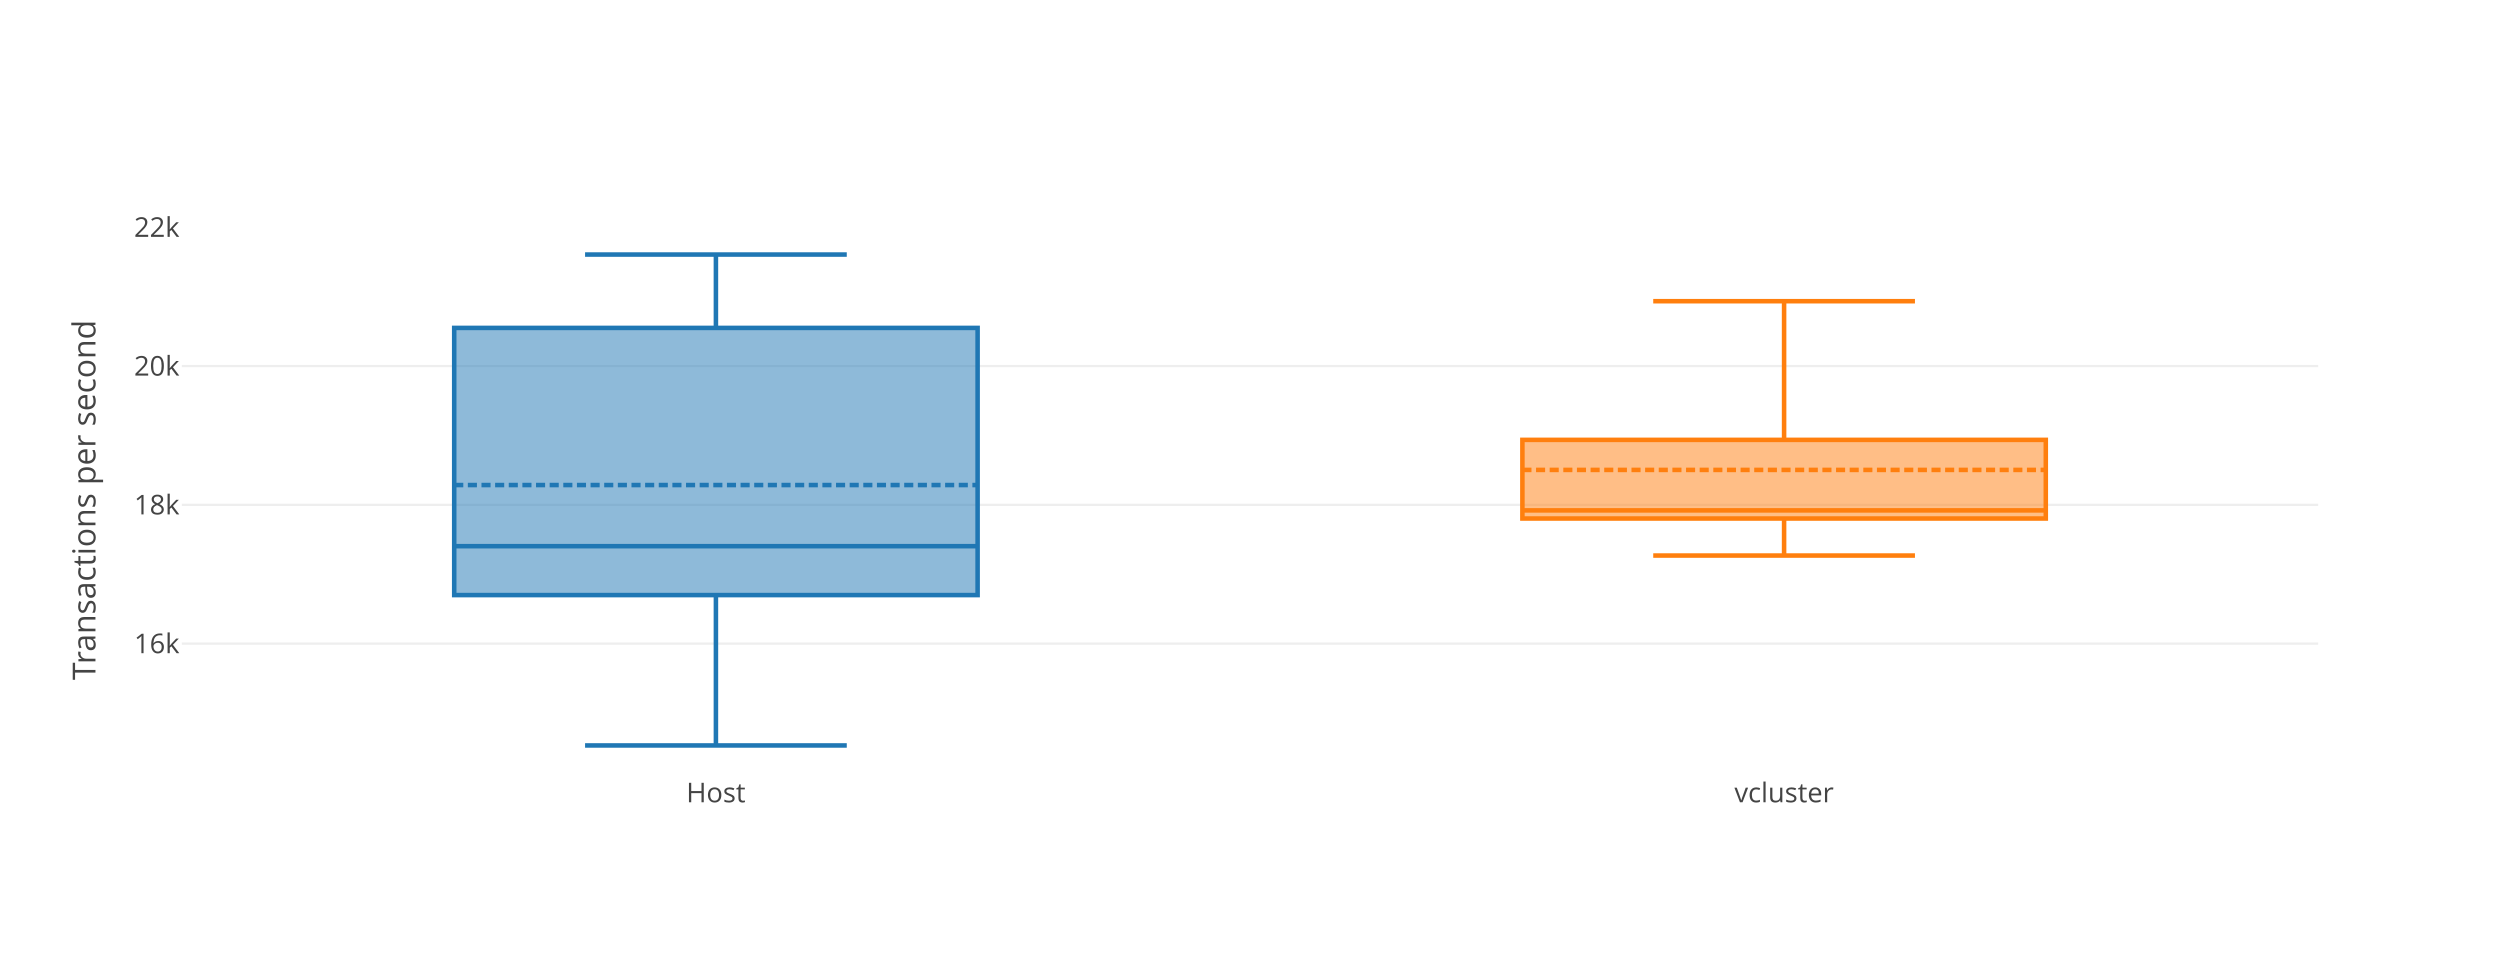
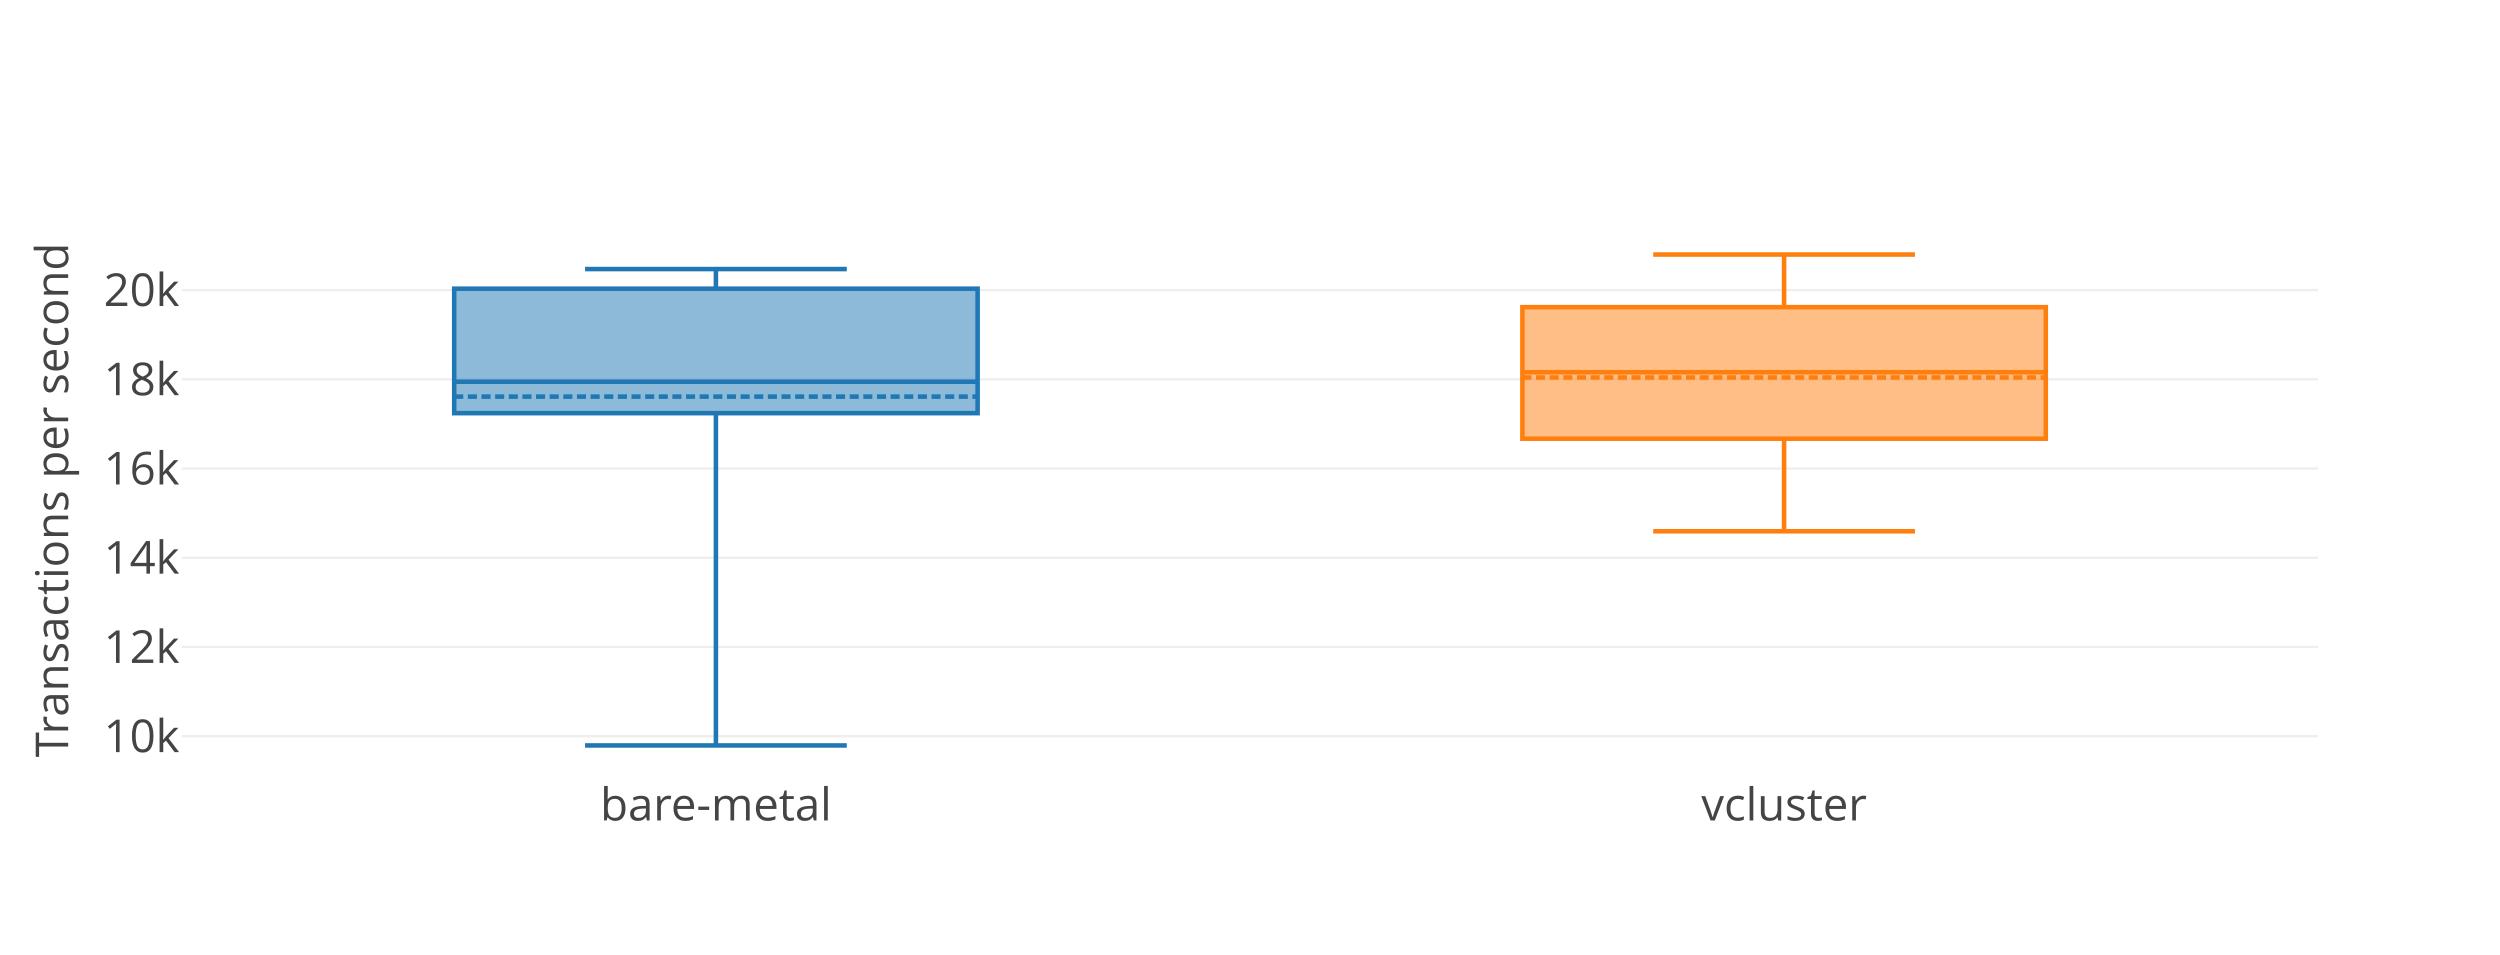
<svg xmlns="http://www.w3.org/2000/svg" class="main-svg" width="1100" height="420" style="" viewBox="0 0 1100 420">
  <rect x="0" y="0" width="1100" height="420" style="fill: rgb(255, 255, 255); fill-opacity: 1;" />
-   <defs id="defs-12914a">
+   <defs id="defs-6aa522">
    <g class="clips">
-       <clipPath id="clip12914axyplot" class="plotclip">
+       <clipPath id="clip6aa522xyplot" class="plotclip">
        <rect width="940" height="240" />
      </clipPath>
-       <clipPath class="axesclip" id="clip12914ax">
+       <clipPath class="axesclip" id="clip6aa522x">
        <rect x="80" y="0" width="940" height="420" />
      </clipPath>
-       <clipPath class="axesclip" id="clip12914ay">
+       <clipPath class="axesclip" id="clip6aa522y">
        <rect x="0" y="100" width="1100" height="240" />
      </clipPath>
-       <clipPath class="axesclip" id="clip12914axy">
+       <clipPath class="axesclip" id="clip6aa522xy">
        <rect x="80" y="100" width="940" height="240" />
      </clipPath>
    </g>
    <g class="gradients" />
  </defs>
  <g class="bglayer" />
  <g class="layer-below">
    <g class="imagelayer" />
    <g class="shapelayer" />
  </g>
  <g class="cartesianlayer">
    <g class="subplot xy">
      <g class="layer-subplot">
        <g class="shapelayer" />
        <g class="imagelayer" />
      </g>
      <g class="gridlayer">
        <g class="x" />
        <g class="y">
-           <path class="ygrid crisp" transform="translate(0,283.19)" d="M80,0h940" style="stroke: rgb(238, 238, 238); stroke-opacity: 1; stroke-width: 1px;" />
-           <path class="ygrid crisp" transform="translate(0,222.13)" d="M80,0h940" style="stroke: rgb(238, 238, 238); stroke-opacity: 1; stroke-width: 1px;" />
-           <path class="ygrid crisp" transform="translate(0,161.07)" d="M80,0h940" style="stroke: rgb(238, 238, 238); stroke-opacity: 1; stroke-width: 1px;" />
+           <path class="ygrid crisp" transform="translate(0,323.94)" d="M80,0h940" style="stroke: rgb(238, 238, 238); stroke-opacity: 1; stroke-width: 1px;" />
+           <path class="ygrid crisp" transform="translate(0,284.68)" d="M80,0h940" style="stroke: rgb(238, 238, 238); stroke-opacity: 1; stroke-width: 1px;" />
+           <path class="ygrid crisp" transform="translate(0,245.42)" d="M80,0h940" style="stroke: rgb(238, 238, 238); stroke-opacity: 1; stroke-width: 1px;" />
+           <path class="ygrid crisp" transform="translate(0,206.16)" d="M80,0h940" style="stroke: rgb(238, 238, 238); stroke-opacity: 1; stroke-width: 1px;" />
+           <path class="ygrid crisp" transform="translate(0,166.9)" d="M80,0h940" style="stroke: rgb(238, 238, 238); stroke-opacity: 1; stroke-width: 1px;" />
+           <path class="ygrid crisp" transform="translate(0,127.64)" d="M80,0h940" style="stroke: rgb(238, 238, 238); stroke-opacity: 1; stroke-width: 1px;" />
        </g>
      </g>
      <g class="zerolinelayer" />
      <path class="xlines-below" />
      <path class="ylines-below" />
      <g class="overlines-below" />
      <g class="xaxislayer-below" />
      <g class="yaxislayer-below" />
      <g class="overaxes-below" />
-       <g class="plot" transform="translate(80,100)" clip-path="url('#clip12914axyplot')">
+       <g class="plot" transform="translate(80,100)" clip-path="url('#clip6aa522xyplot')">
        <g class="boxlayer mlayer">
          <g class="trace boxes" style="opacity: 1;">
-             <path class="box" d="M119.85,140.32H350.15M119.85,161.84H350.15V44.28H119.85ZM235,161.84V228M235,44.28V12M177.43,228H292.58M177.43,12H292.58" style="vector-effect: non-scaling-stroke; stroke-width: 2px; stroke: rgb(31, 119, 180); stroke-opacity: 1; fill: rgb(31, 119, 180); fill-opacity: 0.5;" />
-             <path class="mean" d="M119.85,113.42H350.15" style="fill: none; vector-effect: non-scaling-stroke; stroke-width: 2; stroke-dasharray: 4px, 2px; stroke: rgb(31, 119, 180); stroke-opacity: 1;" />
+             <path class="box" d="M119.85,67.97H350.15M119.85,81.79H350.15V27.02H119.85ZM235,81.79V228M235,27.02V18.39M177.43,228H292.58M177.43,18.39H292.58" style="vector-effect: non-scaling-stroke; stroke-width: 2px; stroke: rgb(31, 119, 180); stroke-opacity: 1; fill: rgb(31, 119, 180); fill-opacity: 0.5;" />
+             <path class="mean" d="M119.85,74.51H350.15" style="fill: none; vector-effect: non-scaling-stroke; stroke-width: 2; stroke-dasharray: 4px, 2px; stroke: rgb(31, 119, 180); stroke-opacity: 1;" />
          </g>
          <g class="trace boxes" style="opacity: 1;">
-             <path class="box" d="M589.85,124.57H820.15M589.85,128.15H820.15V93.54H589.85ZM705,128.15V144.44M705,93.54V32.53M647.42,144.44H762.58M647.42,32.53H762.58" style="vector-effect: non-scaling-stroke; stroke-width: 2px; stroke: rgb(255, 127, 14); stroke-opacity: 1; fill: rgb(255, 127, 14); fill-opacity: 0.5;" />
-             <path class="mean" d="M589.85,106.76H820.15" style="fill: none; vector-effect: non-scaling-stroke; stroke-width: 2; stroke-dasharray: 4px, 2px; stroke: rgb(255, 127, 14); stroke-opacity: 1;" />
+             <path class="box" d="M589.85,63.78H820.15M589.85,93.03H820.15V35.15H589.85ZM705,93.03V133.76M705,35.15V12M647.42,133.76H762.58M647.42,12H762.58" style="vector-effect: non-scaling-stroke; stroke-width: 2px; stroke: rgb(255, 127, 14); stroke-opacity: 1; fill: rgb(255, 127, 14); fill-opacity: 0.5;" />
+             <path class="mean" d="M589.85,66.09H820.15" style="fill: none; vector-effect: non-scaling-stroke; stroke-width: 2; stroke-dasharray: 4px, 2px; stroke: rgb(255, 127, 14); stroke-opacity: 1;" />
          </g>
        </g>
      </g>
      <g class="overplot" />
      <path class="xlines-above crisp" d="M0,0" style="fill: none;" />
      <path class="ylines-above crisp" d="M0,0" style="fill: none;" />
      <g class="overlines-above" />
      <g class="xaxislayer-above">
        <g class="xtick">
-           <text text-anchor="middle" x="0" y="353" transform="translate(315,0)" style="font-family: 'Open Sans', verdana, arial, sans-serif; font-size: 12px; fill: rgb(68, 68, 68); fill-opacity: 1; white-space: pre;">Host</text>
+           <text text-anchor="middle" x="0" y="361" transform="translate(315,0)" style="font-family: 'Open Sans', verdana, arial, sans-serif; font-size: 20px; fill: rgb(68, 68, 68); fill-opacity: 1; white-space: pre;">bare-metal</text>
        </g>
        <g class="xtick">
-           <text text-anchor="middle" x="0" y="353" transform="translate(785,0)" style="font-family: 'Open Sans', verdana, arial, sans-serif; font-size: 12px; fill: rgb(68, 68, 68); fill-opacity: 1; white-space: pre;">vcluster</text>
+           <text text-anchor="middle" x="0" y="361" transform="translate(785,0)" style="font-family: 'Open Sans', verdana, arial, sans-serif; font-size: 20px; fill: rgb(68, 68, 68); fill-opacity: 1; white-space: pre;">vcluster</text>
        </g>
      </g>
      <g class="yaxislayer-above">
        <g class="ytick">
-           <text text-anchor="end" x="79" y="4.2" transform="translate(0,283.19)" style="font-family: 'Open Sans', verdana, arial, sans-serif; font-size: 12px; fill: rgb(68, 68, 68); fill-opacity: 1; white-space: pre;">16k</text>
+           <text text-anchor="end" x="79" y="7" transform="translate(0,323.94)" style="font-family: 'Open Sans', verdana, arial, sans-serif; font-size: 20px; fill: rgb(68, 68, 68); fill-opacity: 1; white-space: pre;">10k</text>
        </g>
        <g class="ytick">
-           <text text-anchor="end" x="79" y="4.2" transform="translate(0,222.13)" style="font-family: 'Open Sans', verdana, arial, sans-serif; font-size: 12px; fill: rgb(68, 68, 68); fill-opacity: 1; white-space: pre;">18k</text>
+           <text text-anchor="end" x="79" y="7" transform="translate(0,284.68)" style="font-family: 'Open Sans', verdana, arial, sans-serif; font-size: 20px; fill: rgb(68, 68, 68); fill-opacity: 1; white-space: pre;">12k</text>
        </g>
        <g class="ytick">
-           <text text-anchor="end" x="79" y="4.2" transform="translate(0,161.07)" style="font-family: 'Open Sans', verdana, arial, sans-serif; font-size: 12px; fill: rgb(68, 68, 68); fill-opacity: 1; white-space: pre;">20k</text>
+           <text text-anchor="end" x="79" y="7" transform="translate(0,245.42)" style="font-family: 'Open Sans', verdana, arial, sans-serif; font-size: 20px; fill: rgb(68, 68, 68); fill-opacity: 1; white-space: pre;">14k</text>
        </g>
        <g class="ytick">
-           <text text-anchor="end" x="79" y="4.2" transform="translate(0,100.01)" style="font-family: 'Open Sans', verdana, arial, sans-serif; font-size: 12px; fill: rgb(68, 68, 68); fill-opacity: 1; white-space: pre;">22k</text>
+           <text text-anchor="end" x="79" y="7" transform="translate(0,206.16)" style="font-family: 'Open Sans', verdana, arial, sans-serif; font-size: 20px; fill: rgb(68, 68, 68); fill-opacity: 1; white-space: pre;">16k</text>
+         </g>
+         <g class="ytick">
+           <text text-anchor="end" x="79" y="7" transform="translate(0,166.9)" style="font-family: 'Open Sans', verdana, arial, sans-serif; font-size: 20px; fill: rgb(68, 68, 68); fill-opacity: 1; white-space: pre;">18k</text>
+         </g>
+         <g class="ytick">
+           <text text-anchor="end" x="79" y="7" transform="translate(0,127.64)" style="font-family: 'Open Sans', verdana, arial, sans-serif; font-size: 20px; fill: rgb(68, 68, 68); fill-opacity: 1; white-space: pre;">20k</text>
        </g>
      </g>
      <g class="overaxes-above" />
    </g>
  </g>
  <g class="polarlayer" />
  <g class="ternarylayer" />
  <g class="geolayer" />
  <g class="funnelarealayer" />
  <g class="pielayer" />
  <g class="treemaplayer" />
  <g class="sunburstlayer" />
  <g class="glimages" />
-   <defs id="topdefs-12914a">
+   <defs id="topdefs-6aa522">
    <g class="clips" />
  </defs>
  <g class="layer-above">
    <g class="imagelayer" />
    <g class="shapelayer" />
  </g>
  <g class="infolayer">
    <g class="g-gtitle" />
    <g class="g-xtitle" />
    <g class="g-ytitle">
-       <text class="ytitle" transform="rotate(-90,42,220)" x="42" y="220" text-anchor="middle" style="font-family: 'Open Sans', verdana, arial, sans-serif; font-size: 14px; fill: rgb(68, 68, 68); opacity: 1; font-weight: normal; white-space: pre;">Transactions per second</text>
+       <text class="ytitle" transform="rotate(-90,30,220)" x="30" y="220" text-anchor="middle" style="font-family: 'Open Sans', verdana, arial, sans-serif; font-size: 20px; fill: rgb(68, 68, 68); opacity: 1; font-weight: normal; white-space: pre;">Transactions per second</text>
    </g>
  </g>
</svg>
